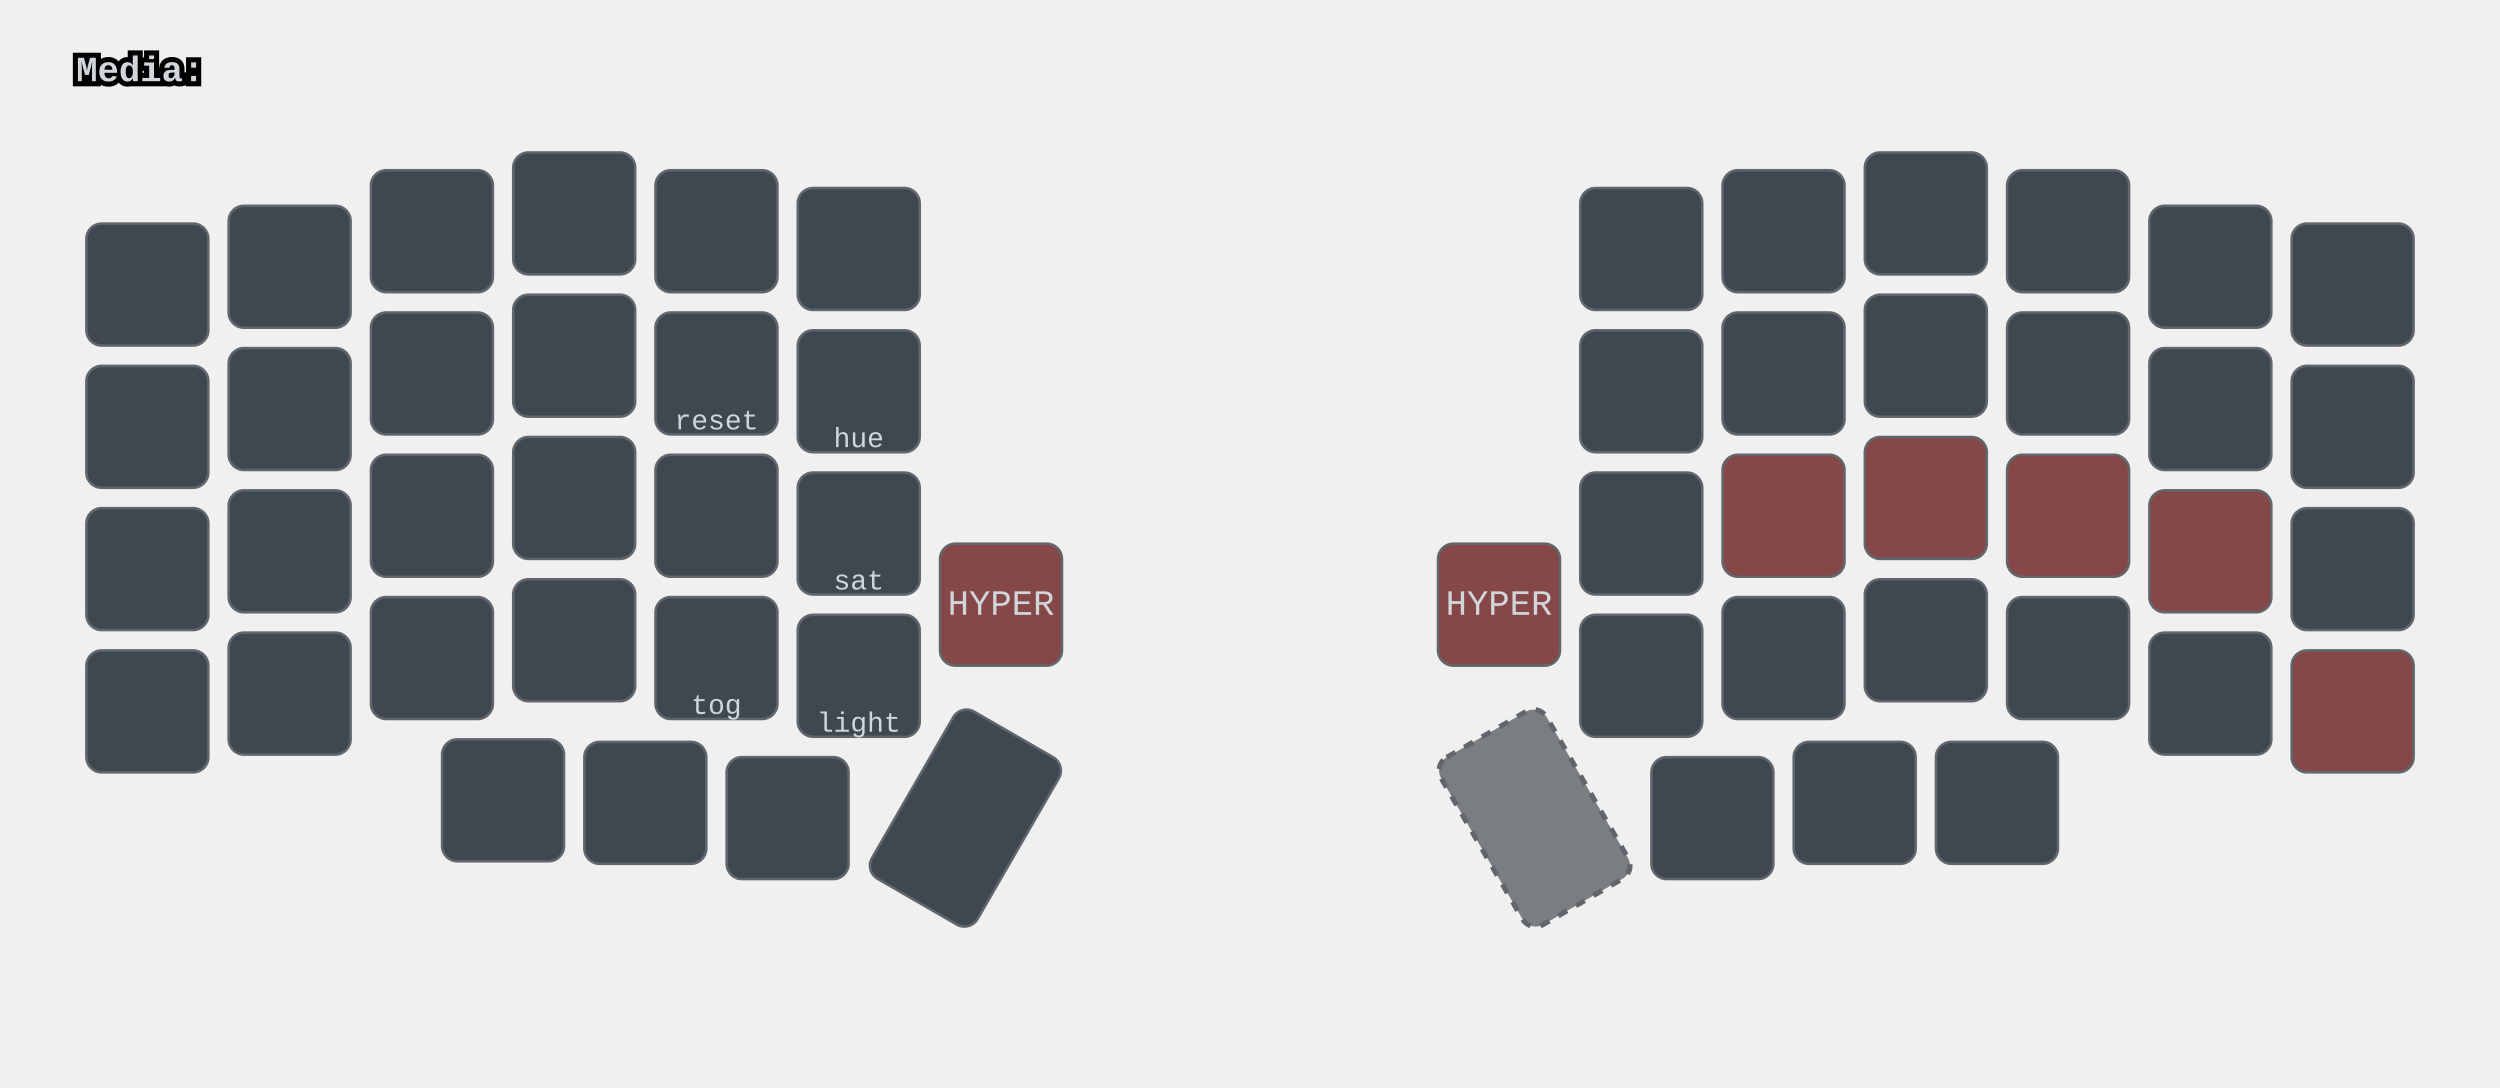
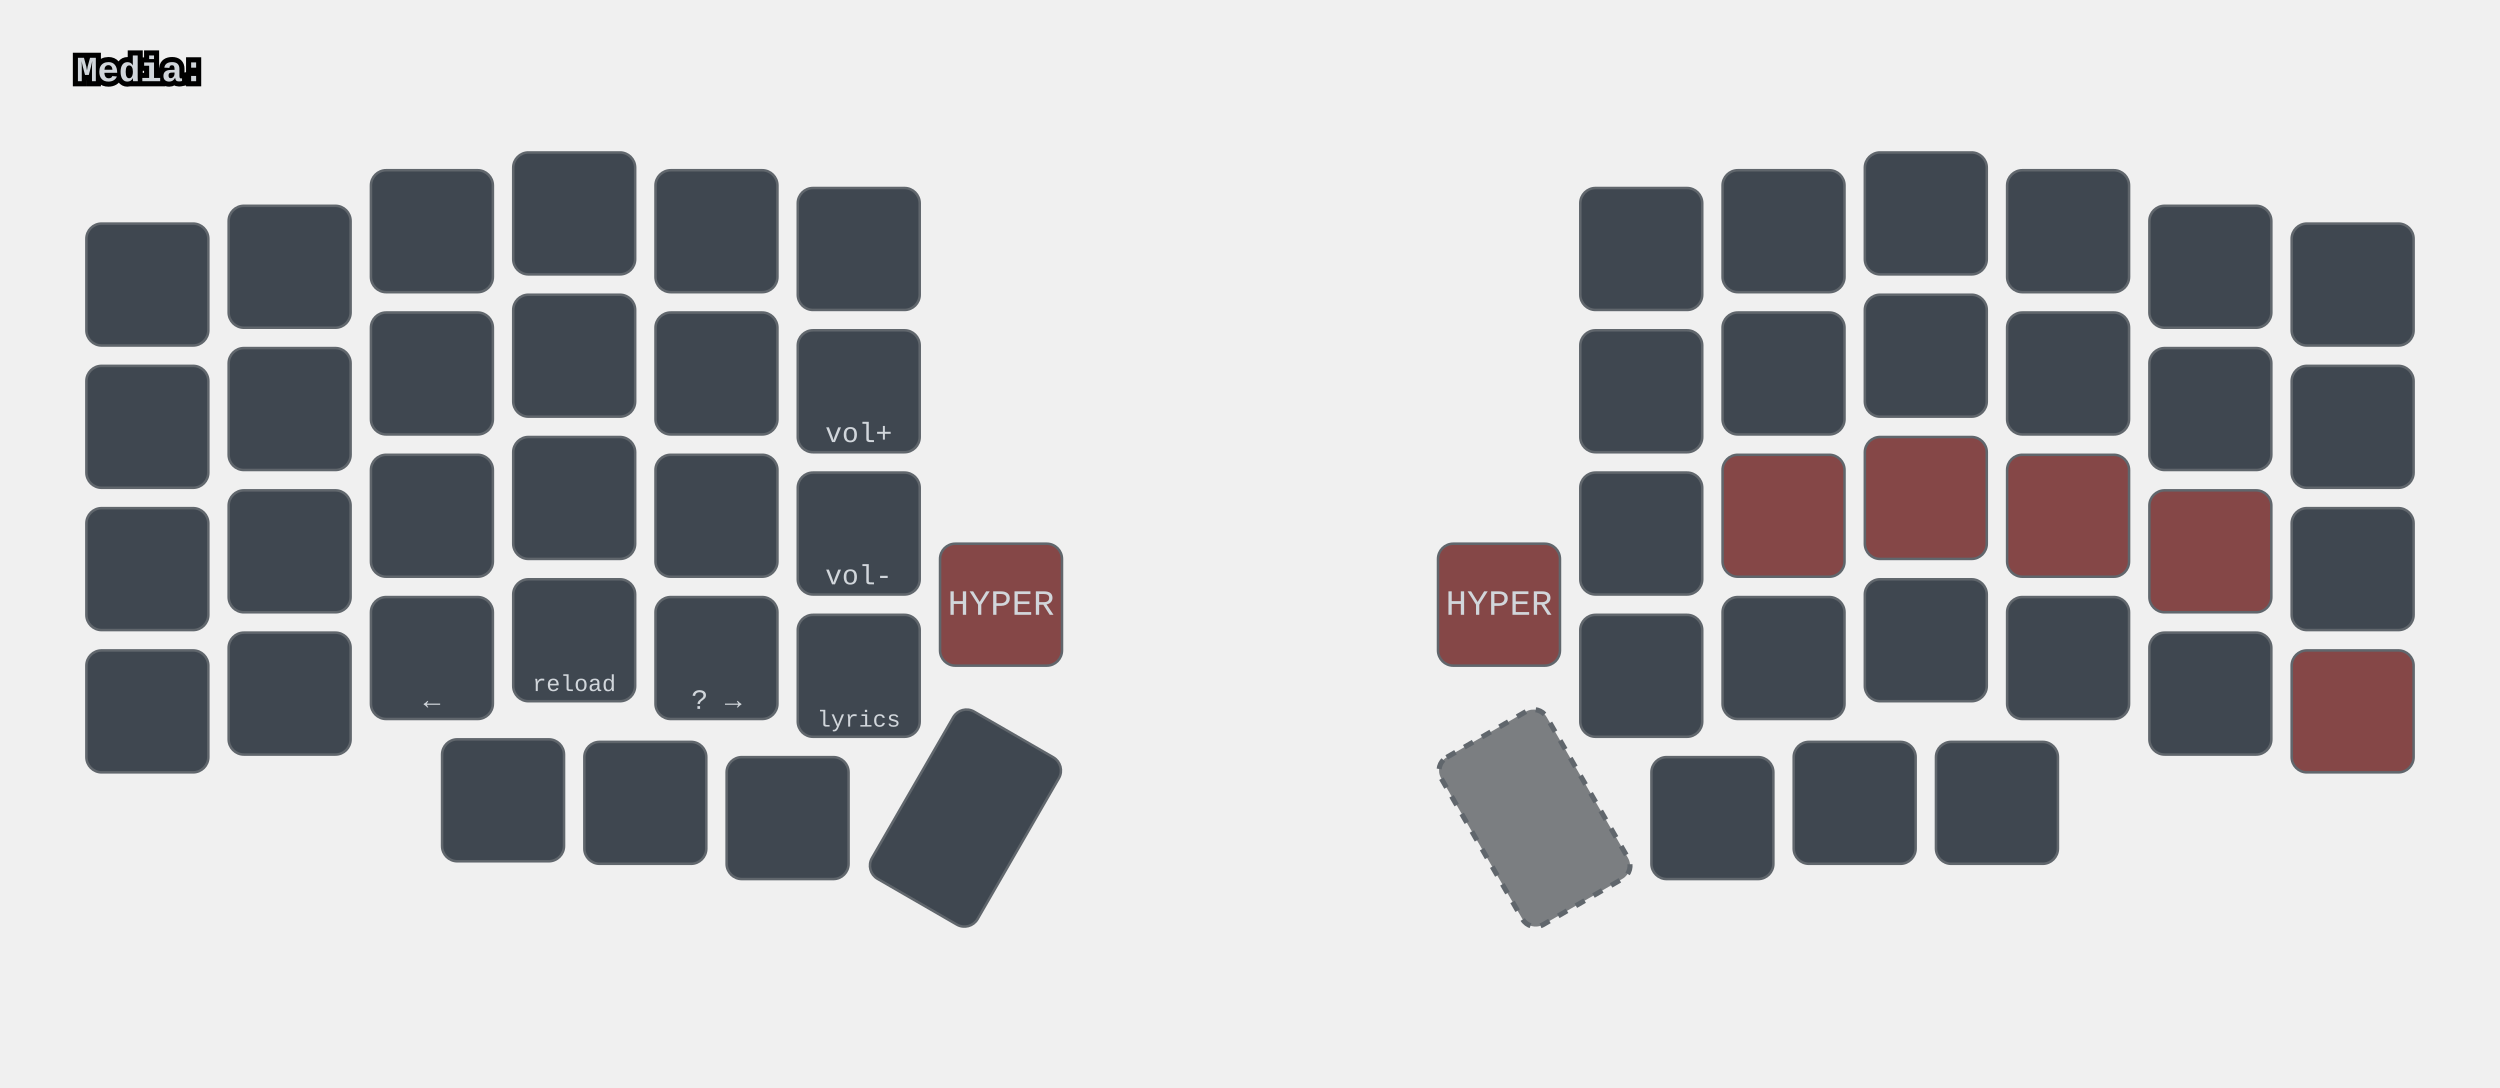
<svg xmlns="http://www.w3.org/2000/svg" xmlns:xlink="http://www.w3.org/1999/xlink" width="984" height="428" viewBox="0 0 984 428" class="keymap">
  <defs>/* start glyphs */
- <svg id="mdi:apple-keyboard-command">
+ <svg id="mdi:apple-keyboard-caps">
+       <svg id="mdi-apple-keyboard-caps" viewBox="0 0 24 24">
+         <path d="M15,14V8H17.17L12,2.83L6.83,8H9V14H15M12,0L22,10H17V16H7V10H2L12,0M7,18H17V24H7V18M15,20H9V22H15V20Z" />
+       </svg>
+     </svg>
+     <svg id="mdi:apple-keyboard-command">
      <svg id="mdi-apple-keyboard-command" viewBox="0 0 24 24">
        <path d="M6,2A4,4 0 0,1 10,6V8H14V6A4,4 0 0,1 18,2A4,4 0 0,1 22,6A4,4 0 0,1 18,10H16V14H18A4,4 0 0,1 22,18A4,4 0 0,1 18,22A4,4 0 0,1 14,18V16H10V18A4,4 0 0,1 6,22A4,4 0 0,1 2,18A4,4 0 0,1 6,14H8V10H6A4,4 0 0,1 2,6A4,4 0 0,1 6,2M16,18A2,2 0 0,0 18,20A2,2 0 0,0 20,18A2,2 0 0,0 18,16H16V18M14,10H10V14H14V10M6,16A2,2 0 0,0 4,18A2,2 0 0,0 6,20A2,2 0 0,0 8,18V16H6M8,6A2,2 0 0,0 6,4A2,2 0 0,0 4,6A2,2 0 0,0 6,8H8V6M18,8A2,2 0 0,0 20,6A2,2 0 0,0 18,4A2,2 0 0,0 16,6V8H18Z" />
      </svg>
    </svg>
    <svg id="mdi:apple-keyboard-control">
      <svg id="mdi-apple-keyboard-control" viewBox="0 0 24 24">
        <path d="M19.78,11.78L18.36,13.19L12,6.83L5.64,13.19L4.22,11.78L12,4L19.78,11.78Z" />
      </svg>
    </svg>
    <svg id="mdi:apple-keyboard-option">
      <svg id="mdi-apple-keyboard-option" viewBox="0 0 24 24">
        <path d="M3,4H9.11L16.15,18H21V20H14.88L7.84,6H3V4M14,4H21V6H14V4Z" />
      </svg>
    </svg>
    <svg id="mdi:apple-keyboard-shift">
      <svg id="mdi-apple-keyboard-shift" viewBox="0 0 24 24">
        <path d="M15,18V12H17.17L12,6.83L6.83,12H9V18H15M12,4L22,14H17V20H7V14H2L12,4Z" />
      </svg>
    </svg>
    <svg id="mdi:apps">
      <svg id="mdi-apps" viewBox="0 0 24 24">
        <path d="M16,20H20V16H16M16,14H20V10H16M10,8H14V4H10M16,8H20V4H16M10,14H14V10H10M4,14H8V10H4M4,20H8V16H4M10,20H14V16H10M4,8H8V4H4V8Z" />
      </svg>
    </svg>
    <svg id="mdi:backspace">
      <svg id="mdi-backspace" viewBox="0 0 24 24">
        <path d="M22,3H7C6.31,3 5.77,3.35 5.41,3.88L0,12L5.41,20.11C5.77,20.64 6.31,21 7,21H22A2,2 0 0,0 24,19V5A2,2 0 0,0 22,3M19,15.59L17.59,17L14,13.41L10.41,17L9,15.59L12.59,12L9,8.41L10.41,7L14,10.59L17.59,7L19,8.41L15.41,12" />
      </svg>
    </svg>
    <svg id="mdi:backspace-reverse">
      <svg id="mdi-backspace-reverse" viewBox="0 0 24 24">
        <path d="M2,21H17C17.7,21 18.2,20.6 18.6,20.1L24,12L18.6,3.9C18.2,3.4 17.7,3 17,3H2A2,2 0 0,0 0,5V19A2,2 0 0,0 2,21M5,8.4L6.4,7L10,10.6L13.6,7L15,8.4L11.4,12L15,15.6L13.6,17L10,13.4L6.4,17L5,15.6L8.6,12" />
      </svg>
    </svg>
    <svg id="mdi:bluetooth-connect">
      <svg id="mdi-bluetooth-connect" viewBox="0 0 24 24">
        <path d="M19,10L17,12L19,14L21,12M14.88,16.29L13,18.17V14.41M13,5.83L14.88,7.71L13,9.58M17.71,7.71L12,2H11V9.58L6.41,5L5,6.41L10.59,12L5,17.58L6.41,19L11,14.41V22H12L17.71,16.29L13.41,12M7,12L5,10L3,12L5,14L7,12Z" />
      </svg>
    </svg>
    <svg id="mdi:bluetooth-off">
      <svg id="mdi-bluetooth-off" viewBox="0 0 24 24">
        <path d="M13,5.83L14.88,7.71L13.28,9.31L14.69,10.72L17.71,7.7L12,2H11V7.03L13,9.03M5.41,4L4,5.41L10.59,12L5,17.59L6.41,19L11,14.41V22H12L16.29,17.71L18.59,20L20,18.59M13,18.17V14.41L14.88,16.29" />
      </svg>
    </svg>
    <svg id="mdi:brightness-5">
      <svg id="mdi-brightness-5" viewBox="0 0 24 24">
        <path d="M12,18A6,6 0 0,1 6,12A6,6 0 0,1 12,6A6,6 0 0,1 18,12A6,6 0 0,1 12,18M20,15.31L23.31,12L20,8.69V4H15.31L12,0.69L8.69,4H4V8.69L0.69,12L4,15.31V20H8.69L12,23.31L15.31,20H20V15.31Z" />
      </svg>
    </svg>
    <svg id="mdi:brightness-7">
      <svg id="mdi-brightness-7" viewBox="0 0 24 24">
        <path d="M12,8A4,4 0 0,0 8,12A4,4 0 0,0 12,16A4,4 0 0,0 16,12A4,4 0 0,0 12,8M12,18A6,6 0 0,1 6,12A6,6 0 0,1 12,6A6,6 0 0,1 18,12A6,6 0 0,1 12,18M20,8.69V4H15.31L12,0.69L8.69,4H4V8.69L0.69,12L4,15.31V20H8.69L12,23.31L15.31,20H20V15.31L23.31,12L20,8.69Z" />
      </svg>
    </svg>
    <svg id="mdi:code-block-tags">
      <svg id="mdi-code-block-tags" viewBox="0 0 24 24">
        <path d="M5.59 3.41L7 4.82L3.82 8L7 11.18L5.59 12.6L1 8L5.59 3.41M11.41 3.41L16 8L11.41 12.6L10 11.18L13.18 8L10 4.82L11.41 3.41M22 6V18C22 19.11 21.11 20 20 20H4C2.9 20 2 19.11 2 18V14H4V18H20V6H17.03V4H20C21.11 4 22 4.89 22 6Z" />
      </svg>
    </svg>
    <svg id="mdi:content-copy">
      <svg id="mdi-content-copy" viewBox="0 0 24 24">
        <path d="M19,21H8V7H19M19,5H8A2,2 0 0,0 6,7V21A2,2 0 0,0 8,23H19A2,2 0 0,0 21,21V7A2,2 0 0,0 19,5M16,1H4A2,2 0 0,0 2,3V17H4V3H16V1Z" />
      </svg>
    </svg>
    <svg id="mdi:content-cut">
      <svg id="mdi-content-cut" viewBox="0 0 24 24">
        <path d="M19,3L13,9L15,11L22,4V3M12,12.5A0.5,0.5 0 0,1 11.5,12A0.5,0.5 0 0,1 12,11.5A0.5,0.5 0 0,1 12.5,12A0.5,0.5 0 0,1 12,12.5M6,20A2,2 0 0,1 4,18C4,16.89 4.9,16 6,16A2,2 0 0,1 8,18C8,19.11 7.1,20 6,20M6,8A2,2 0 0,1 4,6C4,4.89 4.9,4 6,4A2,2 0 0,1 8,6C8,7.11 7.1,8 6,8M9.64,7.64C9.87,7.14 10,6.59 10,6A4,4 0 0,0 6,2A4,4 0 0,0 2,6A4,4 0 0,0 6,10C6.59,10 7.14,9.87 7.64,9.64L10,12L7.64,14.36C7.14,14.13 6.59,14 6,14A4,4 0 0,0 2,18A4,4 0 0,0 6,22A4,4 0 0,0 10,18C10,17.41 9.87,16.86 9.64,16.36L12,14L19,21H22V20L9.64,7.64Z" />
      </svg>
    </svg>
    <svg id="mdi:content-paste">
      <svg id="mdi-content-paste" viewBox="0 0 24 24">
        <path d="M19,20H5V4H7V7H17V4H19M12,2A1,1 0 0,1 13,3A1,1 0 0,1 12,4A1,1 0 0,1 11,3A1,1 0 0,1 12,2M19,2H14.82C14.4,0.84 13.3,0 12,0C10.7,0 9.6,0.84 9.18,2H5A2,2 0 0,0 3,4V20A2,2 0 0,0 5,22H19A2,2 0 0,0 21,20V4A2,2 0 0,0 19,2Z" />
      </svg>
    </svg>
    <svg id="mdi:dock-window">
      <svg id="mdi-dock-window" viewBox="0 0 24 24">
        <path d="M18 18V20H4A2 2 0 0 1 2 18V8H4V18M22 6V14A2 2 0 0 1 20 16H8A2 2 0 0 1 6 14V6A2 2 0 0 1 8 4H20A2 2 0 0 1 22 6M20 6H8V14H20Z" />
      </svg>
    </svg>
    <svg id="mdi:folder-search-outline">
      <svg id="mdi-folder-search-outline" viewBox="0 0 24 24">
        <path d="M16.5,12C19,12 21,14 21,16.5C21,17.38 20.75,18.21 20.31,18.9L23.39,22L22,23.39L18.88,20.32C18.19,20.75 17.37,21 16.5,21C14,21 12,19 12,16.5C12,14 14,12 16.5,12M16.5,14A2.5,2.5 0 0,0 14,16.5A2.5,2.5 0 0,0 16.5,19A2.5,2.5 0 0,0 19,16.5A2.5,2.5 0 0,0 16.5,14M19,8H3V18H10.17C10.34,18.72 10.63,19.39 11,20H3C1.89,20 1,19.1 1,18V6C1,4.89 1.89,4 3,4H9L11,6H19A2,2 0 0,1 21,8V11.81C20.42,11.26 19.75,10.81 19,10.5V8Z" />
      </svg>
    </svg>
    <svg id="mdi:format-letter-ends-with">
      <svg id="mdi-format-letter-ends-with" viewBox="0 0 24 24">
        <path d="M11.14 4L6.43 16H8.36L9.32 13.43H14.67L15.64 16H17.57L12.86 4M12 6.29L14.03 11.71H9.96M20 14V18H2V20H22V14Z" />
      </svg>
    </svg>
    <svg id="mdi:format-letter-starts-with">
      <svg id="mdi-format-letter-starts-with" viewBox="0 0 24 24">
        <path d="M11.14 4L6.43 16H8.36L9.32 13.43H14.67L15.64 16H17.57L12.86 4M12 6.29L14.03 11.71H9.96M4 18V15H2V20H22V18Z" />
      </svg>
    </svg>
    <svg id="mdi:format-pilcrow-arrow-left">
      <svg id="mdi-format-pilcrow-arrow-left" viewBox="0 0 24 24">
        <path d="M8,17V14L4,18L8,22V19H20V17M10,10V15H12V4H14V15H16V4H18V2H10A4,4 0 0,0 6,6A4,4 0 0,0 10,10Z" />
      </svg>
    </svg>
    <svg id="mdi:format-pilcrow-arrow-right">
      <svg id="mdi-format-pilcrow-arrow-right" viewBox="0 0 24 24">
        <path d="M21,18L17,14V17H5V19H17V22M9,10V15H11V4H13V15H15V4H17V2H9A4,4 0 0,0 5,6A4,4 0 0,0 9,10Z" />
      </svg>
    </svg>
    <svg id="mdi:keyboard-return">
      <svg id="mdi-keyboard-return" viewBox="0 0 24 24">
        <path d="M19,7V11H5.83L9.41,7.41L8,6L2,12L8,18L9.41,16.58L5.83,13H21V7H19Z" />
      </svg>
    </svg>
    <svg id="mdi:keyboard-space">
      <svg id="mdi-keyboard-space" viewBox="0 0 24 24">
        <path d="M3 15H5V19H19V15H21V19C21 20.1 20.1 21 19 21H5C3.9 21 3 20.1 3 19V15Z" />
      </svg>
    </svg>
    <svg id="mdi:keyboard-tab">
      <svg id="mdi-keyboard-tab" viewBox="0 0 24 24">
        <path d="M20,18H22V6H20M11.59,7.41L15.17,11H1V13H15.17L11.59,16.58L13,18L19,12L13,6L11.59,7.41Z" />
      </svg>
    </svg>
    <svg id="mdi:keyboard-tab-reverse">
      <svg id="mdi-keyboard-tab-reverse" viewBox="0 0 24 24">
        <path d="M4 6H2V18H4M11 6L5 12L11 18L12.41 16.58L8.83 13H23V11H8.83L12.41 7.41L11 6Z" />
      </svg>
    </svg>
    <svg id="mdi:keyboard-variant">
      <svg id="mdi-keyboard-variant" viewBox="0 0 24 24">
        <path d="M6,16H18V18H6V16M6,13V15H2V13H6M7,15V13H10V15H7M11,15V13H13V15H11M14,15V13H17V15H14M18,15V13H22V15H18M2,10H5V12H2V10M19,12V10H22V12H19M18,12H16V10H18V12M8,12H6V10H8V12M12,12H9V10H12V12M15,12H13V10H15V12M2,9V7H4V9H2M5,9V7H7V9H5M8,9V7H10V9H8M11,9V7H13V9H11M14,9V7H16V9H14M17,9V7H22V9H17Z" />
      </svg>
    </svg>
-     <svg id="mdi:lightbulb-off-outline">
-       <svg id="mdi-lightbulb-off-outline" viewBox="0 0 24 24">
-         <path d="M12,2C9.76,2 7.78,3.05 6.5,4.68L7.93,6.11C8.84,4.84 10.32,4 12,4A5,5 0 0,1 17,9C17,10.68 16.16,12.16 14.89,13.06L16.31,14.5C17.94,13.21 19,11.24 19,9A7,7 0 0,0 12,2M3.28,4L2,5.27L5.04,8.3C5,8.53 5,8.76 5,9C5,11.38 6.19,13.47 8,14.74V17A1,1 0 0,0 9,18H14.73L18.73,22L20,20.72L3.28,4M7.23,10.5L12.73,16H10V13.58C8.68,13 7.66,11.88 7.23,10.5M9,20V21A1,1 0 0,0 10,22H14A1,1 0 0,0 15,21V20H9Z" />
-       </svg>
-     </svg>
    <svg id="mdi:lightbulb-on-20">
      <svg id="mdi-lightbulb-on-20" viewBox="0 0 24 24">
        <path d="M1 11H4V13H1V11M4.9 3.5L3.5 4.9L5.6 7L7 5.6L4.9 3.5M13 1H11V4H13V1M20 11V13H23V11H20M10 22C10 22.6 10.4 23 11 23H13C13.6 23 14 22.6 14 22V21H10V22M19.1 3.5L17 5.6L18.4 7L20.5 4.9L19.1 3.5M18 12C18 14.2 16.8 16.2 15 17.2V19C15 19.6 14.6 20 14 20H10C9.4 20 9 19.6 9 19V17.2C7.2 16.2 6 14.2 6 12C6 8.7 8.7 6 12 6S18 8.7 18 12M16 12C16 9.79 14.21 8 12 8S8 9.79 8 12 9.79 16 12 16 16 14.21 16 12Z" />
      </svg>
    </svg>
    <svg id="mdi:lightbulb-on-90">
      <svg id="mdi-lightbulb-on-90" viewBox="0 0 24 24">
        <path d="M7 5.6L5.6 7L3.5 4.9L4.9 3.5L7 5.6M10 22C10 22.6 10.4 23 11 23H13C13.6 23 14 22.6 14 22V21H10V22M1 13H4V11H1V13M13 1H11V4H13V1M20 11V13H23V11H20M19.1 3.5L17 5.6L18.4 7L20.5 4.9L19.1 3.5M18 12C18 14.2 16.8 16.2 15 17.2V19C15 19.6 14.6 20 14 20H10C9.4 20 9 19.6 9 19V17.2C7.2 16.2 6 14.2 6 12C6 8.7 8.7 6 12 6S18 8.7 18 12M12 8C11 8 10.09 8.38 9.39 9H14.61C13.91 8.38 13 8 12 8Z" />
      </svg>
    </svg>
    <svg id="mdi:lock-outline">
      <svg id="mdi-lock-outline" viewBox="0 0 24 24">
        <path d="M12,17C10.89,17 10,16.1 10,15C10,13.89 10.89,13 12,13A2,2 0 0,1 14,15A2,2 0 0,1 12,17M18,20V10H6V20H18M18,8A2,2 0 0,1 20,10V20A2,2 0 0,1 18,22H6C4.89,22 4,21.1 4,20V10C4,8.89 4.89,8 6,8H7V6A5,5 0 0,1 12,1A5,5 0 0,1 17,6V8H18M12,3A3,3 0 0,0 9,6V8H15V6A3,3 0 0,0 12,3Z" />
      </svg>
    </svg>
    <svg id="mdi:magnify">
      <svg id="mdi-magnify" viewBox="0 0 24 24">
        <path d="M9.5,3A6.5,6.5 0 0,1 16,9.5C16,11.11 15.41,12.59 14.44,13.73L14.71,14H15.5L20.5,19L19,20.5L14,15.5V14.71L13.73,14.44C12.59,15.41 11.11,16 9.5,16A6.5,6.5 0 0,1 3,9.5A6.5,6.5 0 0,1 9.5,3M9.5,5C7,5 5,7 5,9.5C5,12 7,14 9.5,14C12,14 14,12 14,9.5C14,7 12,5 9.5,5Z" />
+       </svg>
+     </svg>
+     <svg id="mdi:music">
+       <svg id="mdi-music" viewBox="0 0 24 24">
+         <path d="M21,3V15.5A3.5,3.5 0 0,1 17.5,19A3.5,3.5 0 0,1 14,15.5A3.5,3.5 0 0,1 17.5,12C18.04,12 18.55,12.12 19,12.34V6.47L9,8.6V17.5A3.5,3.5 0 0,1 5.5,21A3.5,3.5 0 0,1 2,17.5A3.5,3.5 0 0,1 5.5,14C6.04,14 6.55,14.12 7,14.34V6L21,3Z" />
      </svg>
    </svg>
    <svg id="mdi:numeric-1-box-multiple-outline">
      <svg id="mdi-numeric-1-box-multiple-outline" viewBox="0 0 24 24">
        <path d="M21,17H7V3H21M21,1H7A2,2 0 0,0 5,3V17A2,2 0 0,0 7,19H21A2,2 0 0,0 23,17V3A2,2 0 0,0 21,1M14,15H16V5H12V7H14M3,5H1V21A2,2 0 0,0 3,23H19V21H3V5Z" />
      </svg>
    </svg>
    <svg id="mdi:numeric-2-box-multiple-outline">
      <svg id="mdi-numeric-2-box-multiple-outline" viewBox="0 0 24 24">
        <path d="M17,13H13V11H15A2,2 0 0,0 17,9V7C17,5.89 16.1,5 15,5H11V7H15V9H13A2,2 0 0,0 11,11V15H17M21,17H7V3H21M21,1H7A2,2 0 0,0 5,3V17A2,2 0 0,0 7,19H21A2,2 0 0,0 23,17V3A2,2 0 0,0 21,1M3,5H1V21A2,2 0 0,0 3,23H19V21H3V5Z" />
      </svg>
    </svg>
    <svg id="mdi:numeric-3-box-multiple-outline">
      <svg id="mdi-numeric-3-box-multiple-outline" viewBox="0 0 24 24">
        <path d="M17,13V11.5A1.5,1.5 0 0,0 15.5,10A1.5,1.5 0 0,0 17,8.5V7C17,5.89 16.1,5 15,5H11V7H15V9H13V11H15V13H11V15H15A2,2 0 0,0 17,13M3,5H1V21A2,2 0 0,0 3,23H19V21H3M21,17H7V3H21M21,1H7A2,2 0 0,0 5,3V17A2,2 0 0,0 7,19H21A2,2 0 0,0 23,17V3A2,2 0 0,0 21,1Z" />
      </svg>
    </svg>
    <svg id="mdi:numeric-4-box-multiple-outline">
      <svg id="mdi-numeric-4-box-multiple-outline" viewBox="0 0 24 24">
        <path d="M21,17H7V3H21M21,1H7A2,2 0 0,0 5,3V17A2,2 0 0,0 7,19H21A2,2 0 0,0 23,17V3A2,2 0 0,0 21,1M15,15H17V5H15V9H13V5H11V11H15M3,5H1V21A2,2 0 0,0 3,23H19V21H3V5Z" />
      </svg>
    </svg>
    <svg id="mdi:numeric-5-box-multiple-outline">
      <svg id="mdi-numeric-5-box-multiple-outline" viewBox="0 0 24 24">
        <path d="M17,13V11C17,9.89 16.1,9 15,9H13V7H17V5H11V11H15V13H11V15H15A2,2 0 0,0 17,13M3,5H1V21A2,2 0 0,0 3,23H19V21H3M21,17H7V3H21M21,1H7A2,2 0 0,0 5,3V17A2,2 0 0,0 7,19H21A2,2 0 0,0 23,17V3A2,2 0 0,0 21,1Z" />
      </svg>
    </svg>
    <svg id="mdi:numeric-6-box-multiple-outline">
      <svg id="mdi-numeric-6-box-multiple-outline" viewBox="0 0 24 24">
        <path d="M13,11H15V13H13M13,15H15A2,2 0 0,0 17,13V11C17,9.89 16.1,9 15,9H13V7H17V5H13A2,2 0 0,0 11,7V13C11,14.11 11.9,15 13,15M21,17H7V3H21M21,1H7A2,2 0 0,0 5,3V17A2,2 0 0,0 7,19H21A2,2 0 0,0 23,17V3A2,2 0 0,0 21,1M3,5H1V21A2,2 0 0,0 3,23H19V21H3V5Z" />
      </svg>
    </svg>
    <svg id="mdi:palette-outline">
      <svg id="mdi-palette-outline" viewBox="0 0 24 24">
        <path d="M12,22A10,10 0 0,1 2,12A10,10 0 0,1 12,2C17.5,2 22,6 22,11A6,6 0 0,1 16,17H14.2C13.9,17 13.7,17.2 13.7,17.5C13.7,17.6 13.8,17.7 13.8,17.8C14.2,18.3 14.4,18.9 14.4,19.5C14.5,20.9 13.4,22 12,22M12,4A8,8 0 0,0 4,12A8,8 0 0,0 12,20C12.3,20 12.5,19.8 12.5,19.5C12.5,19.3 12.4,19.2 12.4,19.1C12,18.6 11.8,18.1 11.8,17.5C11.8,16.1 12.9,15 14.3,15H16A4,4 0 0,0 20,11C20,7.1 16.4,4 12,4M6.5,10C7.3,10 8,10.7 8,11.5C8,12.3 7.3,13 6.5,13C5.7,13 5,12.3 5,11.5C5,10.7 5.7,10 6.5,10M9.5,6C10.3,6 11,6.7 11,7.5C11,8.3 10.3,9 9.5,9C8.7,9 8,8.3 8,7.5C8,6.7 8.7,6 9.5,6M14.5,6C15.3,6 16,6.7 16,7.5C16,8.3 15.3,9 14.5,9C13.7,9 13,8.3 13,7.5C13,6.7 13.7,6 14.5,6M17.5,10C18.3,10 19,10.7 19,11.5C19,12.3 18.3,13 17.5,13C16.7,13 16,12.3 16,11.5C16,10.7 16.7,10 17.5,10Z" />
      </svg>
    </svg>
    <svg id="mdi:play-pause">
      <svg id="mdi-play-pause" viewBox="0 0 24 24">
        <path d="M3,5V19L11,12M13,19H16V5H13M18,5V19H21V5" />
      </svg>
    </svg>
    <svg id="mdi:power">
      <svg id="mdi-power" viewBox="0 0 24 24">
        <path d="M16.56,5.44L15.11,6.89C16.84,7.94 18,9.83 18,12A6,6 0 0,1 12,18A6,6 0 0,1 6,12C6,9.83 7.16,7.94 8.88,6.88L7.44,5.44C5.36,6.88 4,9.28 4,12A8,8 0 0,0 12,20A8,8 0 0,0 20,12C20,9.28 18.64,6.88 16.56,5.44M13,3H11V13H13" />
      </svg>
    </svg>
    <svg id="mdi:power-plug-outline">
      <svg id="mdi-power-plug-outline" viewBox="0 0 24 24">
        <path d="M16 7V3H14V7H10V3H8V7C7 7 6 8 6 9V14.5L9.5 18V21H14.5V18L18 14.5V9C18 8 17 7 16 7M16 13.67L13.09 16.59L12.67 17H11.33L10.92 16.59L8 13.67V9.09C8 9.06 8.06 9 8.09 9H15.92C15.95 9 16 9.06 16 9.09V13.67Z" />
      </svg>
    </svg>
    <svg id="mdi:redo">
      <svg id="mdi-redo" viewBox="0 0 24 24">
        <path d="M18.4,10.6C16.55,9 14.15,8 11.5,8C6.85,8 2.92,11.03 1.54,15.22L3.9,16C4.95,12.81 7.95,10.5 11.5,10.5C13.45,10.5 15.23,11.22 16.62,12.38L13,16H22V7L18.4,10.6Z" />
      </svg>
    </svg>
    <svg id="mdi:restart">
      <svg id="mdi-restart" viewBox="0 0 24 24">
        <path d="M12,4C14.1,4 16.1,4.8 17.6,6.3C20.7,9.4 20.7,14.5 17.6,17.6C15.8,19.5 13.3,20.2 10.9,19.9L11.4,17.9C13.1,18.1 14.9,17.5 16.2,16.2C18.5,13.9 18.5,10.1 16.2,7.7C15.1,6.6 13.5,6 12,6V10.6L7,5.6L12,0.6V4M6.3,17.6C3.7,15 3.3,11 5.1,7.9L6.6,9.4C5.5,11.6 5.9,14.4 7.8,16.2C8.3,16.7 8.9,17.1 9.6,17.4L9,19.4C8,19 7.1,18.4 6.3,17.6Z" />
      </svg>
    </svg>
    <svg id="mdi:skip-backward">
      <svg id="mdi-skip-backward" viewBox="0 0 24 24">
        <path d="M20,5V19L13,12M6,5V19H4V5M13,5V19L6,12" />
      </svg>
    </svg>
    <svg id="mdi:skip-forward">
      <svg id="mdi-skip-forward" viewBox="0 0 24 24">
        <path d="M4,5V19L11,12M18,5V19H20V5M11,5V19L18,12" />
      </svg>
    </svg>
    <svg id="mdi:stop">
      <svg id="mdi-stop" viewBox="0 0 24 24">
        <path d="M18,18H6V6H18V18Z" />
      </svg>
    </svg>
    <svg id="mdi:undo">
      <svg id="mdi-undo" viewBox="0 0 24 24">
        <path d="M12.5,8C9.85,8 7.45,9 5.6,10.6L2,7V16H11L7.38,12.38C8.77,11.22 10.54,10.5 12.5,10.5C16.04,10.5 19.05,12.81 20.1,16L22.47,15.22C21.08,11.03 17.15,8 12.5,8Z" />
      </svg>
    </svg>
    <svg id="mdi:usb">
      <svg id="mdi-usb" viewBox="0 0 24 24">
        <path d="M15,7V11H16V13H13V5H15L12,1L9,5H11V13H8V10.93C8.7,10.56 9.2,9.85 9.2,9C9.2,7.78 8.21,6.8 7,6.8C5.78,6.8 4.8,7.78 4.8,9C4.8,9.85 5.3,10.56 6,10.93V13A2,2 0 0,0 8,15H11V18.05C10.29,18.41 9.8,19.15 9.8,20A2.2,2.2 0 0,0 12,22.2A2.2,2.2 0 0,0 14.2,20C14.2,19.15 13.71,18.41 13,18.05V15H16A2,2 0 0,0 18,13V11H19V7H15Z" />
      </svg>
    </svg>
    <svg id="mdi:view-dashboard-outline">
      <svg id="mdi-view-dashboard-outline" viewBox="0 0 24 24">
        <path d="M19,5V7H15V5H19M9,5V11H5V5H9M19,13V19H15V13H19M9,17V19H5V17H9M21,3H13V9H21V3M11,3H3V13H11V3M21,11H13V21H21V11M11,15H3V21H11V15Z" />
      </svg>
    </svg>
    <svg id="mdi:volume-minus">
      <svg id="mdi-volume-minus" viewBox="0 0 24 24">
        <path d="M3,9H7L12,4V20L7,15H3V9M14,11H22V13H14V11Z" />
      </svg>
    </svg>
    <svg id="mdi:volume-off">
      <svg id="mdi-volume-off" viewBox="0 0 24 24">
        <path d="M12,4L9.91,6.09L12,8.18M4.27,3L3,4.27L7.73,9H3V15H7L12,20V13.27L16.25,17.53C15.58,18.04 14.83,18.46 14,18.7V20.77C15.38,20.45 16.63,19.82 17.68,18.96L19.73,21L21,19.73L12,10.73M19,12C19,12.94 18.8,13.82 18.46,14.64L19.97,16.15C20.62,14.91 21,13.5 21,12C21,7.72 18,4.14 14,3.23V5.29C16.89,6.15 19,8.83 19,12M16.5,12C16.5,10.23 15.5,8.71 14,7.97V10.18L16.45,12.63C16.5,12.43 16.5,12.21 16.5,12Z" />
      </svg>
    </svg>
    <svg id="mdi:volume-plus">
      <svg id="mdi-volume-plus" viewBox="0 0 24 24">
        <path d="M3,9H7L12,4V20L7,15H3V9M14,11H17V8H19V11H22V13H19V16H17V13H14V11Z" />
      </svg>
    </svg>
    <svg id="mdi:web">
      <svg id="mdi-web" viewBox="0 0 24 24">
        <path d="M16.36,14C16.44,13.34 16.5,12.68 16.5,12C16.5,11.32 16.44,10.66 16.36,10H19.74C19.9,10.64 20,11.31 20,12C20,12.69 19.9,13.36 19.74,14M14.59,19.56C15.19,18.45 15.65,17.25 15.97,16H18.92C17.96,17.65 16.43,18.93 14.59,19.56M14.34,14H9.66C9.56,13.34 9.5,12.68 9.5,12C9.5,11.32 9.56,10.65 9.66,10H14.34C14.43,10.65 14.5,11.32 14.5,12C14.5,12.68 14.43,13.34 14.34,14M12,19.96C11.17,18.76 10.5,17.43 10.09,16H13.91C13.5,17.43 12.83,18.76 12,19.96M8,8H5.08C6.03,6.34 7.57,5.06 9.4,4.44C8.8,5.55 8.35,6.75 8,8M5.08,16H8C8.35,17.25 8.8,18.45 9.4,19.56C7.57,18.93 6.03,17.65 5.08,16M4.26,14C4.1,13.36 4,12.69 4,12C4,11.31 4.1,10.64 4.26,10H7.64C7.56,10.66 7.5,11.32 7.5,12C7.5,12.68 7.56,13.34 7.64,14M12,4.03C12.83,5.23 13.5,6.57 13.91,8H10.09C10.5,6.57 11.17,5.23 12,4.03M18.92,8H15.97C15.65,6.75 15.19,5.55 14.59,4.44C16.43,5.07 17.96,6.34 18.92,8M12,2C6.47,2 2,6.5 2,12A10,10 0 0,0 12,22A10,10 0 0,0 22,12A10,10 0 0,0 12,2Z" />
      </svg>
    </svg>
    <svg id="mdi:window-maximize">
      <svg id="mdi-window-maximize" viewBox="0 0 24 24">
        <path d="M4,4H20V20H4V4M6,8V18H18V8H6Z" />
      </svg>
    </svg>
    <svg id="mdi:window-restore">
      <svg id="mdi-window-restore" viewBox="0 0 24 24">
        <path d="M4,8H8V4H20V16H16V20H4V8M16,8V14H18V6H10V8H16M6,12V18H14V12H6Z" />
      </svg>
    </svg>
  </defs>/* end glyphs */
<style>/* inherit to force styles through use tags */
svg path {
    fill: inherit;
}

/* font and background color specifications */
svg.keymap {
    font-family: SFMono-Regular,Consolas,Liberation Mono,Menlo,monospace;
    font-size: 14px;
    font-kerning: normal;
    text-rendering: optimizeLegibility;
    fill: #24292e;
}

/* default key styling */
rect.key {
    fill: #f6f8fa;
}

rect.key, rect.combo {
    stroke: #c9cccf;
    stroke-width: 1;
}

/* default key side styling, only used is draw_key_sides is set */
rect.side {
    filter: brightness(90%);
}

/* color accent for combo boxes */
rect.combo, rect.combo-separate {
    fill: #cdf;
}

/* color accent for held keys */
rect.held, rect.combo.held {
    fill: #fdd;
}

/* color accent for ghost (optional) keys */
rect.ghost, rect.combo.ghost {
    stroke-dasharray: 4, 4;
    stroke-width: 2;
}

text {
    text-anchor: middle;
    dominant-baseline: middle;
}

/* styling for layer labels */
text.label {
    font-weight: bold;
    text-anchor: start;
    stroke: white;
    stroke-width: 4;
    paint-order: stroke;
}

/* styling for optional footer */
text.footer {
    text-anchor: end;
    dominant-baseline: auto;
    stroke: white;
    stroke-width: 4;
    paint-order: stroke;
}

/* styling for combo tap, and key hold/shifted label text */
text.combo, text.hold, text.shifted {
    font-size: 11px;
}

text.hold {
    text-anchor: middle;
    dominant-baseline: auto;
}

text.shifted {
    text-anchor: middle;
    dominant-baseline: hanging;
}

/* styling for hold/shifted label text in combo box */
text.combo.hold, text.combo.shifted {
    font-size: 8px;
}

/* lighter symbol for transparent keys */
text.trans {
    fill: #7b7e81;
}

/* styling for combo dendrons */
path.combo {
    stroke-width: 1;
    stroke: gray;
    fill: none;
}

/* Start Tabler Icons Cleanup */
/* cannot use height/width with glyphs */
.icon-tabler &gt; path {
    fill: inherit;
    stroke: inherit;
    stroke-width: 2;
}
/* hide tabler's default box */
.icon-tabler &gt; path[stroke="none"][fill="none"] {
    visibility: hidden;
}
/* End Tabler Icons Cleanup */

svg.keymap { fill: #d1d6db; }
rect.key { fill: #3f4750; }
rect.key, rect.combo { stroke: #60666c; }
rect.combo, rect.combo-separate { fill: #1f3d7a; }
rect.held, rect.combo.held { fill: #854747; }
text.label, text.footer { stroke: black; }
text.trans { fill: #7e8184; }
path.combo { stroke: #7f7f7f; }

rect.ghost { fill: #7b7e81; }
</style>
  <g transform="translate(30, 0)" class="layer-Media">
    <text x="0" y="28" class="label">Media:</text>
    <g transform="translate(0, 56)">
      <g transform="translate(28, 56)" class="key keypos-0">
        <rect rx="6" ry="6" x="-24" y="-24" width="48" height="48" class="key" />
      </g>
      <g transform="translate(84, 49)" class="key keypos-1">
        <rect rx="6" ry="6" x="-24" y="-24" width="48" height="48" class="key" />
      </g>
      <g transform="translate(140, 35)" class="key keypos-2">
        <rect rx="6" ry="6" x="-24" y="-24" width="48" height="48" class="key" />
      </g>
      <g transform="translate(196, 28)" class="key keypos-3">
        <rect rx="6" ry="6" x="-24" y="-24" width="48" height="48" class="key" />
      </g>
      <g transform="translate(252, 35)" class="key keypos-4">
        <rect rx="6" ry="6" x="-24" y="-24" width="48" height="48" class="key" />
      </g>
      <g transform="translate(308, 42)" class="key keypos-5">
        <rect rx="6" ry="6" x="-24" y="-24" width="48" height="48" class="key" />
      </g>
      <g transform="translate(616, 42)" class="key keypos-6">
        <rect rx="6" ry="6" x="-24" y="-24" width="48" height="48" class="key" />
      </g>
      <g transform="translate(672, 35)" class="key keypos-7">
        <rect rx="6" ry="6" x="-24" y="-24" width="48" height="48" class="key" />
      </g>
      <g transform="translate(728, 28)" class="key keypos-8">
        <rect rx="6" ry="6" x="-24" y="-24" width="48" height="48" class="key" />
      </g>
      <g transform="translate(784, 35)" class="key keypos-9">
        <rect rx="6" ry="6" x="-24" y="-24" width="48" height="48" class="key" />
      </g>
      <g transform="translate(840, 49)" class="key keypos-10">
        <rect rx="6" ry="6" x="-24" y="-24" width="48" height="48" class="key" />
      </g>
      <g transform="translate(896, 56)" class="key keypos-11">
        <rect rx="6" ry="6" x="-24" y="-24" width="48" height="48" class="key" />
      </g>
      <g transform="translate(28, 112)" class="key keypos-12">
        <rect rx="6" ry="6" x="-24" y="-24" width="48" height="48" class="key" />
+         <use href="#mdi:volume-plus" xlink:href="#mdi:volume-plus" x="-7" y="-7" height="14" width="14.0" class="key tap glyph mdi:volume-plus" />
      </g>
      <g transform="translate(84, 105)" class="key keypos-13">
        <rect rx="6" ry="6" x="-24" y="-24" width="48" height="48" class="key" />
+         <use href="#mdi:brightness-7" xlink:href="#mdi:brightness-7" x="-7" y="-7" height="14" width="14.0" class="key tap glyph mdi:brightness-7" />
      </g>
      <g transform="translate(140, 91)" class="key keypos-14">
        <rect rx="6" ry="6" x="-24" y="-24" width="48" height="48" class="key" />
      </g>
      <g transform="translate(196, 84)" class="key keypos-15">
        <rect rx="6" ry="6" x="-24" y="-24" width="48" height="48" class="key" />
      </g>
      <g transform="translate(252, 91)" class="key keypos-16">
        <rect rx="6" ry="6" x="-24" y="-24" width="48" height="48" class="key" />
-         <use href="#mdi:palette-outline" xlink:href="#mdi:palette-outline" x="-7" y="-7" height="14" width="14.0" class="key tap glyph mdi:palette-outline" />
-         <text x="0" y="22" class="key hold">reset</text>
      </g>
      <g transform="translate(308, 98)" class="key keypos-17">
        <rect rx="6" ry="6" x="-24" y="-24" width="48" height="48" class="key" />
-         <use href="#mdi:palette-outline" xlink:href="#mdi:palette-outline" x="-7" y="-7" height="14" width="14.0" class="key tap glyph mdi:palette-outline" />
-         <text x="0" y="22" class="key hold">hue</text>
+         <use href="#mdi:music" xlink:href="#mdi:music" x="-7" y="-7" height="14" width="14.0" class="key tap glyph mdi:music" />
+         <text x="0" y="20" class="key hold">vol+</text>
      </g>
      <g transform="translate(616, 98)" class="key keypos-18">
        <rect rx="6" ry="6" x="-24" y="-24" width="48" height="48" class="key" />
      </g>
      <g transform="translate(672, 91)" class="key keypos-19">
        <rect rx="6" ry="6" x="-24" y="-24" width="48" height="48" class="key" />
      </g>
      <g transform="translate(728, 84)" class="key keypos-20">
        <rect rx="6" ry="6" x="-24" y="-24" width="48" height="48" class="key" />
      </g>
      <g transform="translate(784, 91)" class="key keypos-21">
        <rect rx="6" ry="6" x="-24" y="-24" width="48" height="48" class="key" />
      </g>
      <g transform="translate(840, 105)" class="key keypos-22">
        <rect rx="6" ry="6" x="-24" y="-24" width="48" height="48" class="key" />
      </g>
      <g transform="translate(896, 112)" class="key keypos-23">
        <rect rx="6" ry="6" x="-24" y="-24" width="48" height="48" class="key" />
      </g>
      <g transform="translate(28, 168)" class="key keypos-24">
        <rect rx="6" ry="6" x="-24" y="-24" width="48" height="48" class="key" />
        <use href="#mdi:volume-minus" xlink:href="#mdi:volume-minus" x="-7" y="-7" height="14" width="14.0" class="key tap glyph mdi:volume-minus" />
-         <use href="#mdi:volume-plus" xlink:href="#mdi:volume-plus" x="-5" y="-22" height="10" width="10.0" class="key shifted glyph mdi:volume-plus" />
      </g>
      <g transform="translate(84, 161)" class="key keypos-25">
        <rect rx="6" ry="6" x="-24" y="-24" width="48" height="48" class="key" />
-         <use href="#mdi:brightness-7" xlink:href="#mdi:brightness-7" x="-7" y="-7" height="14" width="14.0" class="key tap glyph mdi:brightness-7" />
+         <use href="#mdi:brightness-5" xlink:href="#mdi:brightness-5" x="-7" y="-7" height="14" width="14.0" class="key tap glyph mdi:brightness-5" />
      </g>
      <g transform="translate(140, 147)" class="key keypos-26">
        <rect rx="6" ry="6" x="-24" y="-24" width="48" height="48" class="key" />
-         <use href="#mdi:lightbulb-on-20" xlink:href="#mdi:lightbulb-on-20" x="-7" y="-7" height="14" width="14.0" class="key tap glyph mdi:lightbulb-on-20" />
-         <use href="#mdi:lightbulb-on-90" xlink:href="#mdi:lightbulb-on-90" x="-5" y="-22" height="10" width="10.0" class="key shifted glyph mdi:lightbulb-on-90" />
+         <use href="#mdi:skip-backward" xlink:href="#mdi:skip-backward" x="-7" y="-7" height="14" width="14.0" class="key tap glyph mdi:skip-backward" />
      </g>
      <g transform="translate(196, 140)" class="key keypos-27">
        <rect rx="6" ry="6" x="-24" y="-24" width="48" height="48" class="key" />
-         <use href="#mdi:skip-backward" xlink:href="#mdi:skip-backward" x="-7" y="-7" height="14" width="14.0" class="key tap glyph mdi:skip-backward" />
+         <use href="#mdi:play-pause" xlink:href="#mdi:play-pause" x="-7" y="-7" height="14" width="14.0" class="key tap glyph mdi:play-pause" />
      </g>
      <g transform="translate(252, 147)" class="key keypos-28">
        <rect rx="6" ry="6" x="-24" y="-24" width="48" height="48" class="key" />
        <use href="#mdi:skip-forward" xlink:href="#mdi:skip-forward" x="-7" y="-7" height="14" width="14.0" class="key tap glyph mdi:skip-forward" />
      </g>
      <g transform="translate(308, 154)" class="key keypos-29">
        <rect rx="6" ry="6" x="-24" y="-24" width="48" height="48" class="key" />
-         <use href="#mdi:palette-outline" xlink:href="#mdi:palette-outline" x="-7" y="-7" height="14" width="14.0" class="key tap glyph mdi:palette-outline" />
-         <text x="0" y="22" class="key hold">sat</text>
+         <use href="#mdi:music" xlink:href="#mdi:music" x="-7" y="-7" height="14" width="14.0" class="key tap glyph mdi:music" />
+         <text x="0" y="20" class="key hold">vol-</text>
      </g>
      <g transform="translate(616, 154)" class="key keypos-30">
        <rect rx="6" ry="6" x="-24" y="-24" width="48" height="48" class="key" />
      </g>
      <g transform="translate(672, 147)" class="key held keypos-31">
        <rect rx="6" ry="6" x="-24" y="-24" width="48" height="48" class="key held" />
        <use href="#mdi:apple-keyboard-shift" xlink:href="#mdi:apple-keyboard-shift" x="-7" y="-7" height="14" width="14.0" class="key held tap glyph mdi:apple-keyboard-shift" />
      </g>
      <g transform="translate(728, 140)" class="key held keypos-32">
        <rect rx="6" ry="6" x="-24" y="-24" width="48" height="48" class="key held" />
        <use href="#mdi:apple-keyboard-command" xlink:href="#mdi:apple-keyboard-command" x="-7" y="-7" height="14" width="14.0" class="key held tap glyph mdi:apple-keyboard-command" />
      </g>
      <g transform="translate(784, 147)" class="key held keypos-33">
        <rect rx="6" ry="6" x="-24" y="-24" width="48" height="48" class="key held" />
        <use href="#mdi:apple-keyboard-option" xlink:href="#mdi:apple-keyboard-option" x="-7" y="-7" height="14" width="14.0" class="key held tap glyph mdi:apple-keyboard-option" />
      </g>
      <g transform="translate(840, 161)" class="key held keypos-34">
        <rect rx="6" ry="6" x="-24" y="-24" width="48" height="48" class="key held" />
        <use href="#mdi:apple-keyboard-control" xlink:href="#mdi:apple-keyboard-control" x="-7" y="-7" height="14" width="14.0" class="key held tap glyph mdi:apple-keyboard-control" />
      </g>
      <g transform="translate(896, 168)" class="key keypos-35">
        <rect rx="6" ry="6" x="-24" y="-24" width="48" height="48" class="key" />
      </g>
      <g transform="translate(28, 224)" class="key keypos-36">
        <rect rx="6" ry="6" x="-24" y="-24" width="48" height="48" class="key" />
        <use href="#mdi:volume-off" xlink:href="#mdi:volume-off" x="-7" y="-7" height="14" width="14.0" class="key tap glyph mdi:volume-off" />
      </g>
      <g transform="translate(84, 217)" class="key keypos-37">
        <rect rx="6" ry="6" x="-24" y="-24" width="48" height="48" class="key" />
-         <use href="#mdi:brightness-5" xlink:href="#mdi:brightness-5" x="-7" y="-7" height="14" width="14.0" class="key tap glyph mdi:brightness-5" />
      </g>
      <g transform="translate(140, 203)" class="key keypos-38">
        <rect rx="6" ry="6" x="-24" y="-24" width="48" height="48" class="key" />
-         <use href="#mdi:lightbulb-off-outline" xlink:href="#mdi:lightbulb-off-outline" x="-7" y="-7" height="14" width="14.0" class="key tap glyph mdi:lightbulb-off-outline" />
+         <use href="#mdi:music" xlink:href="#mdi:music" x="-7" y="-7" height="14" width="14.0" class="key tap glyph mdi:music" />
+         <text x="0" y="20" class="key hold">←</text>
      </g>
      <g transform="translate(196, 196)" class="key keypos-39">
        <rect rx="6" ry="6" x="-24" y="-24" width="48" height="48" class="key" />
+         <use href="#mdi:music" xlink:href="#mdi:music" x="-7" y="-7" height="14" width="14.0" class="key tap glyph mdi:music" />
+         <text x="0" y="20" class="key hold">
+           <tspan style="font-size: 83%">reload</tspan>
+         </text>
      </g>
      <g transform="translate(252, 203)" class="key keypos-40">
        <rect rx="6" ry="6" x="-24" y="-24" width="48" height="48" class="key" />
-         <use href="#mdi:palette-outline" xlink:href="#mdi:palette-outline" x="-7" y="-7" height="14" width="14.0" class="key tap glyph mdi:palette-outline" />
-         <text x="0" y="22" class="key hold">tog</text>
+         <use href="#mdi:music" xlink:href="#mdi:music" x="-7" y="-7" height="14" width="14.0" class="key tap glyph mdi:music" />
+         <text x="0" y="20" class="key hold">? →</text>
      </g>
      <g transform="translate(308, 210)" class="key keypos-41">
        <rect rx="6" ry="6" x="-24" y="-24" width="48" height="48" class="key" />
-         <use href="#mdi:palette-outline" xlink:href="#mdi:palette-outline" x="-7" y="-7" height="14" width="14.0" class="key tap glyph mdi:palette-outline" />
-         <text x="0" y="22" class="key hold">light</text>
+         <use href="#mdi:music" xlink:href="#mdi:music" x="-7" y="-7" height="14" width="14.0" class="key tap glyph mdi:music" />
+         <text x="0" y="20" class="key hold">
+           <tspan style="font-size: 83%">lyrics</tspan>
+         </text>
      </g>
      <g transform="translate(364, 182)" class="key held keypos-42">
        <rect rx="6" ry="6" x="-24" y="-24" width="48" height="48" class="key held" />
        <text x="0" y="0" class="key held tap">HYPER</text>
      </g>
      <g transform="translate(560, 182)" class="key held keypos-43">
        <rect rx="6" ry="6" x="-24" y="-24" width="48" height="48" class="key held" />
        <text x="0" y="0" class="key held tap">HYPER</text>
      </g>
      <g transform="translate(616, 210)" class="key keypos-44">
        <rect rx="6" ry="6" x="-24" y="-24" width="48" height="48" class="key" />
      </g>
      <g transform="translate(672, 203)" class="key keypos-45">
        <rect rx="6" ry="6" x="-24" y="-24" width="48" height="48" class="key" />
      </g>
      <g transform="translate(728, 196)" class="key keypos-46">
        <rect rx="6" ry="6" x="-24" y="-24" width="48" height="48" class="key" />
      </g>
      <g transform="translate(784, 203)" class="key keypos-47">
        <rect rx="6" ry="6" x="-24" y="-24" width="48" height="48" class="key" />
      </g>
      <g transform="translate(840, 217)" class="key keypos-48">
        <rect rx="6" ry="6" x="-24" y="-24" width="48" height="48" class="key" />
      </g>
      <g transform="translate(896, 224)" class="key held keypos-49">
        <rect rx="6" ry="6" x="-24" y="-24" width="48" height="48" class="key held" />
        <use href="#mdi:web" xlink:href="#mdi:web" x="-7" y="-7" height="14" width="14.0" class="key held tap glyph mdi:web" />
      </g>
      <g transform="translate(168, 259)" class="key keypos-50">
        <rect rx="6" ry="6" x="-24" y="-24" width="48" height="48" class="key" />
        <use href="#mdi:lock-outline" xlink:href="#mdi:lock-outline" x="-7" y="-7" height="14" width="14.0" class="key tap glyph mdi:lock-outline" />
      </g>
      <g transform="translate(224, 260)" class="key keypos-51">
        <rect rx="6" ry="6" x="-24" y="-24" width="48" height="48" class="key" />
      </g>
      <g transform="translate(280, 266)" class="key keypos-52">
        <rect rx="6" ry="6" x="-24" y="-24" width="48" height="48" class="key" />
-         <use href="#mdi:play-pause" xlink:href="#mdi:play-pause" x="-7" y="-7" height="14" width="14.0" class="key tap glyph mdi:play-pause" />
      </g>
      <g transform="translate(350, 266) rotate(30.0)" class="key keypos-53">
        <rect rx="6" ry="6" x="-24" y="-38" width="48" height="76" class="key" />
        <use href="#mdi:stop" xlink:href="#mdi:stop" x="-7" y="-7" height="14" width="14.0" class="key tap glyph mdi:stop" />
      </g>
      <g transform="translate(574, 266) rotate(-30.0)" class="key ghost keypos-54">
        <rect rx="6" ry="6" x="-24" y="-38" width="48" height="76" class="key ghost" />
        <use href="#mdi:numeric-4-box-multiple-outline" xlink:href="#mdi:numeric-4-box-multiple-outline" x="-7" y="-7" height="14" width="14.0" class="key ghost tap glyph mdi:numeric-4-box-multiple-outline" />
      </g>
      <g transform="translate(644, 266)" class="key keypos-55">
        <rect rx="6" ry="6" x="-24" y="-24" width="48" height="48" class="key" />
      </g>
      <g transform="translate(700, 260)" class="key keypos-56">
        <rect rx="6" ry="6" x="-24" y="-24" width="48" height="48" class="key" />
      </g>
      <g transform="translate(756, 260)" class="key keypos-57">
        <rect rx="6" ry="6" x="-24" y="-24" width="48" height="48" class="key" />
      </g>
    </g>
  </g>
</svg>
